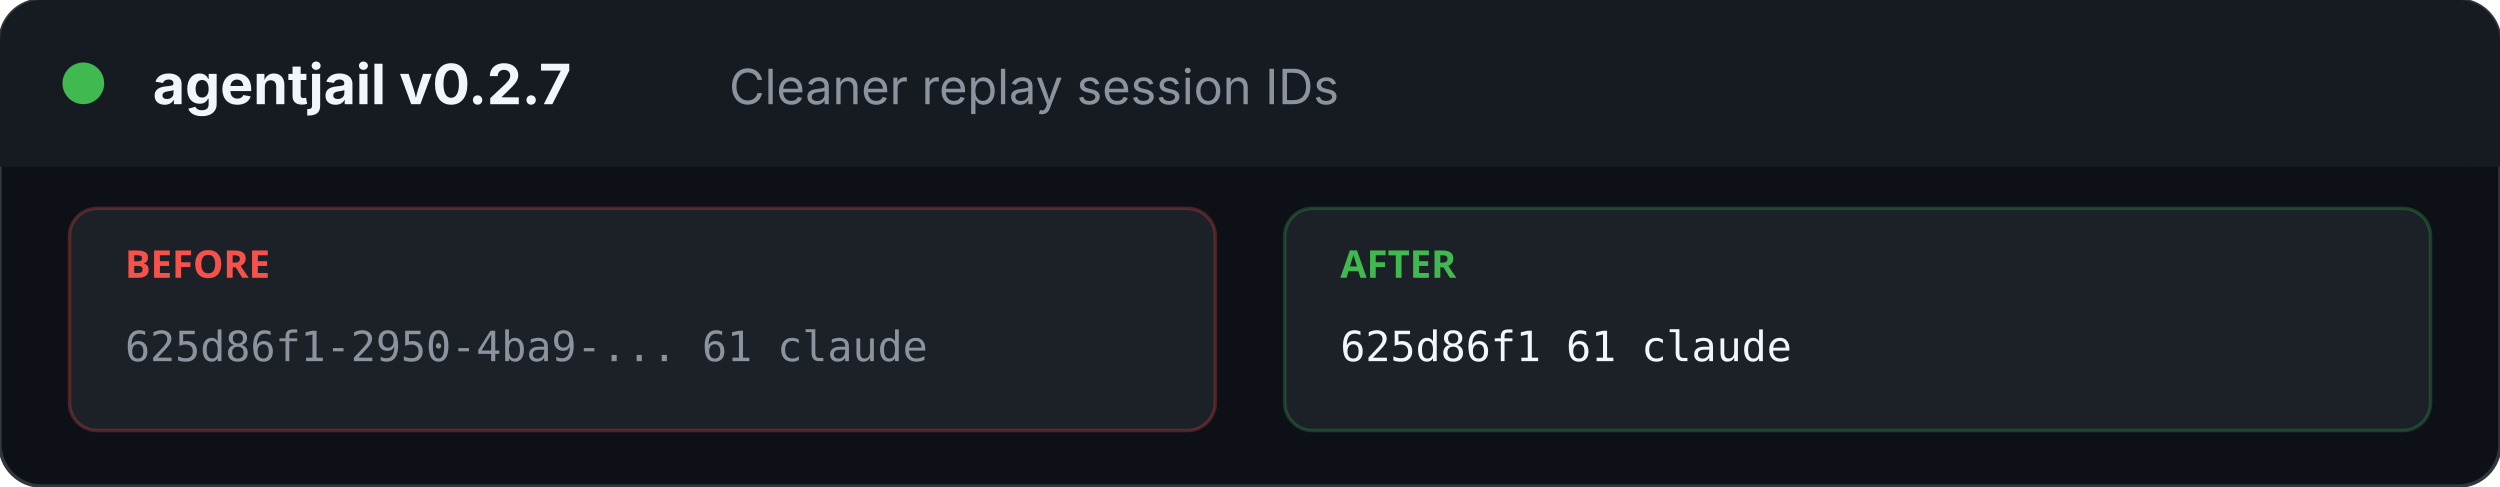
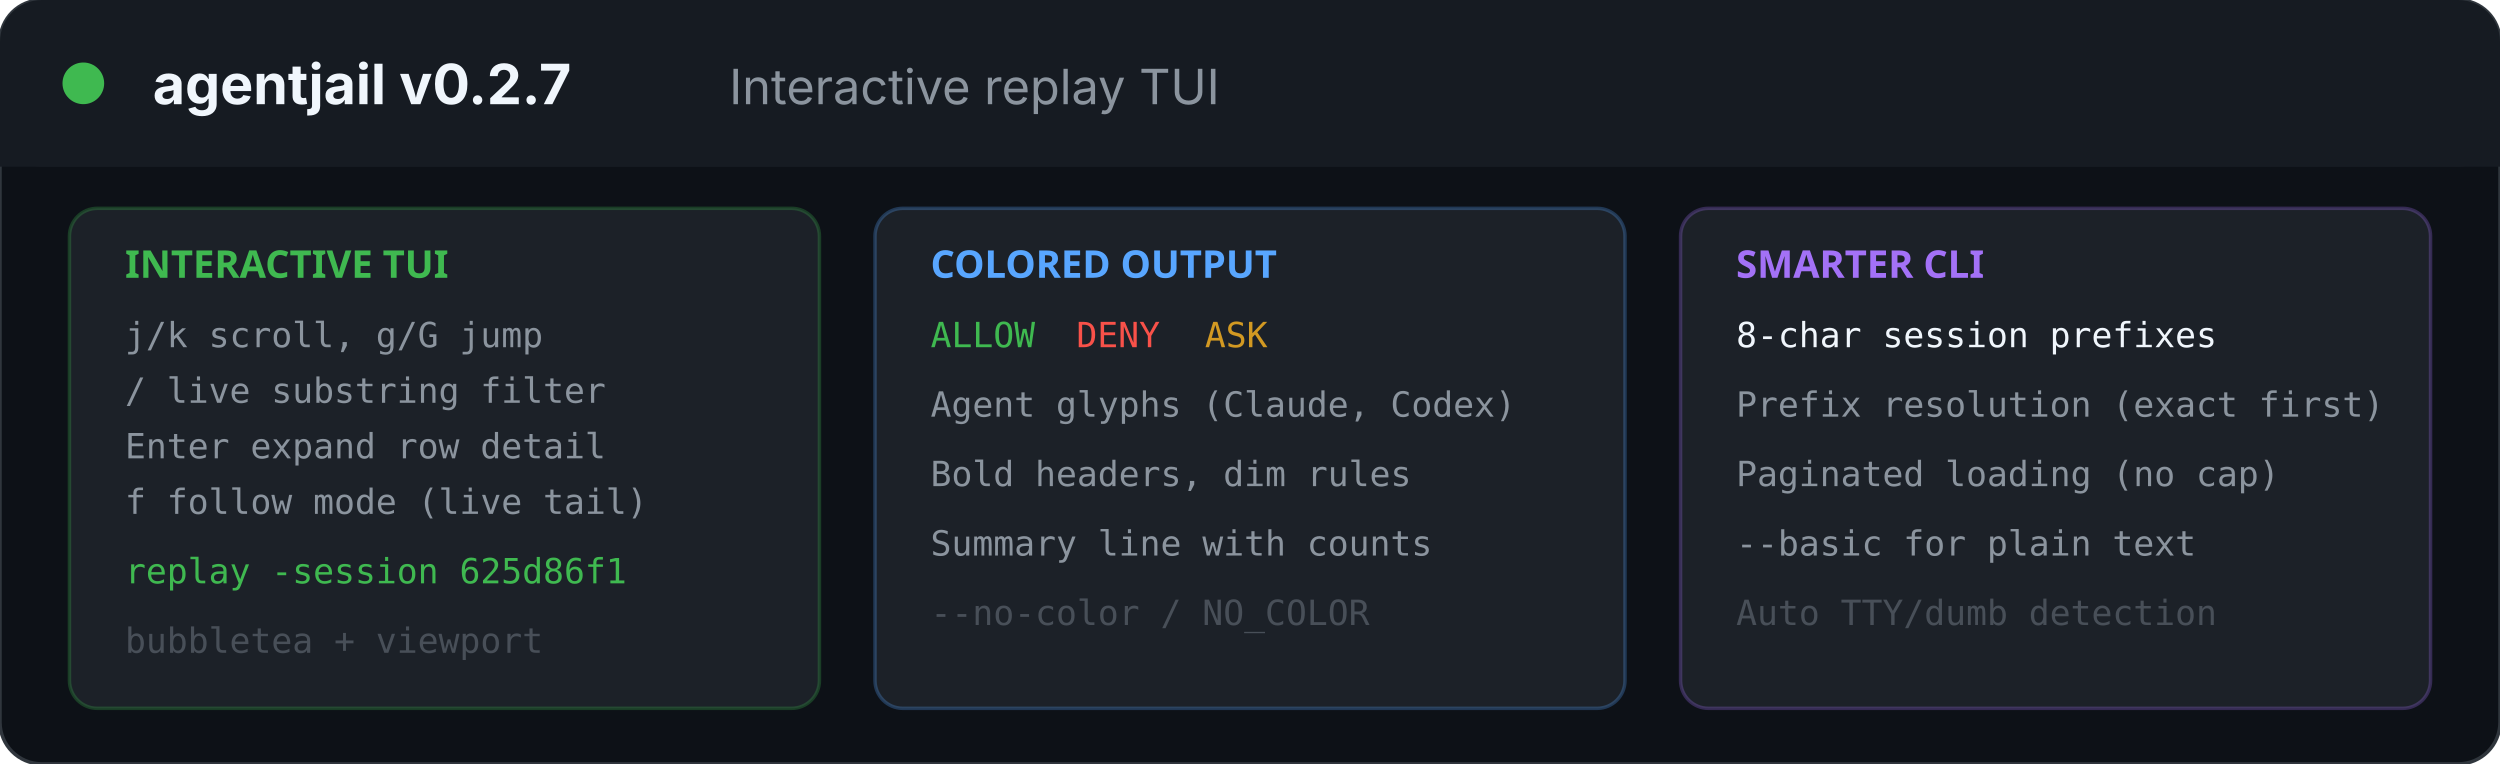
- <svg xmlns="http://www.w3.org/2000/svg" viewBox="0 0 720 140" fill="none">
-   <rect width="720" height="140" rx="12" fill="#0d1117" stroke="#30363d" stroke-width="1" />
+ <svg xmlns="http://www.w3.org/2000/svg" viewBox="0 0 720 220" fill="none">
+   <rect width="720" height="220" rx="12" fill="#0d1117" stroke="#30363d" stroke-width="1" />
  <rect x="0" y="0" width="720" height="48" rx="12" fill="#161b22" />
  <rect x="0" y="12" width="720" height="36" fill="#161b22" />
  <circle cx="24" cy="24" r="6" fill="#3fb950" />
  <text x="44" y="30" font-family="system-ui,-apple-system,sans-serif" font-size="16" font-weight="700" fill="#f0f6fc">agentjail v0.2.7</text>
-   <text x="210" y="30" font-family="system-ui,-apple-system,sans-serif" font-size="14" fill="#8b949e">Cleaner replay session IDs</text>
-   <rect x="20" y="60" width="330" height="64" rx="8" fill="#1c2128" stroke="#f8514944" stroke-width="1" />
-   <text x="36" y="80" font-family="system-ui,sans-serif" font-size="11" font-weight="600" fill="#f85149">BEFORE</text>
-   <text x="36" y="104" font-family="monospace" font-size="12" fill="#8b949e">625d86f1-2950-4ba9-...  61  claude</text>
-   <rect x="370" y="60" width="330" height="64" rx="8" fill="#1c2128" stroke="#3fb95044" stroke-width="1" />
-   <text x="386" y="80" font-family="system-ui,sans-serif" font-size="11" font-weight="600" fill="#3fb950">AFTER</text>
-   <text x="386" y="104" font-family="monospace" font-size="12" fill="#f0f6fc">625d86f1  61  claude</text>
+   <text x="210" y="30" font-family="system-ui,-apple-system,sans-serif" font-size="14" fill="#8b949e">Interactive replay TUI</text>
+   <rect x="20" y="60" width="216" height="144" rx="8" fill="#1c2128" stroke="#3fb95044" stroke-width="1" />
+   <text x="36" y="80" font-family="system-ui,sans-serif" font-size="11" font-weight="600" fill="#3fb950">INTERACTIVE TUI</text>
+   <text x="36" y="100" font-family="monospace" font-size="10" fill="#8b949e">j/k scroll, g/G jump</text>
+   <text x="36" y="116" font-family="monospace" font-size="10" fill="#8b949e">/ live substring filter</text>
+   <text x="36" y="132" font-family="monospace" font-size="10" fill="#8b949e">Enter expand row detail</text>
+   <text x="36" y="148" font-family="monospace" font-size="10" fill="#8b949e">f follow mode (live tail)</text>
+   <text x="36" y="168" font-family="monospace" font-size="10" fill="#3fb950">replay -session 625d86f1</text>
+   <text x="36" y="188" font-family="monospace" font-size="10" fill="#484f58">bubbletea + viewport</text>
+   <rect x="252" y="60" width="216" height="144" rx="8" fill="#1c2128" stroke="#58a6ff44" stroke-width="1" />
+   <text x="268" y="80" font-family="system-ui,sans-serif" font-size="11" font-weight="600" fill="#58a6ff">COLORED OUTPUT</text>
+   <text x="268" y="100" font-family="monospace" font-size="10" fill="#3fb950">ALLOW</text>
+   <text x="310" y="100" font-family="monospace" font-size="10" fill="#f85149">DENY</text>
+   <text x="347" y="100" font-family="monospace" font-size="10" fill="#d29922">ASK</text>
+   <text x="268" y="120" font-family="monospace" font-size="10" fill="#8b949e">Agent glyphs (Claude, Codex)</text>
+   <text x="268" y="140" font-family="monospace" font-size="10" fill="#8b949e">Bold headers, dim rules</text>
+   <text x="268" y="160" font-family="monospace" font-size="10" fill="#8b949e">Summary line with counts</text>
+   <text x="268" y="180" font-family="monospace" font-size="10" fill="#484f58">--no-color / NO_COLOR</text>
+   <rect x="484" y="60" width="216" height="144" rx="8" fill="#1c2128" stroke="#a371f744" stroke-width="1" />
+   <text x="500" y="80" font-family="system-ui,sans-serif" font-size="11" font-weight="600" fill="#a371f7">SMARTER CLI</text>
+   <text x="500" y="100" font-family="monospace" font-size="10" fill="#f0f6fc">8-char session prefixes</text>
+   <text x="500" y="120" font-family="monospace" font-size="10" fill="#8b949e">Prefix resolution (exact first)</text>
+   <text x="500" y="140" font-family="monospace" font-size="10" fill="#8b949e">Paginated loading (no cap)</text>
+   <text x="500" y="160" font-family="monospace" font-size="10" fill="#8b949e">--basic for plain text</text>
+   <text x="500" y="180" font-family="monospace" font-size="10" fill="#484f58">Auto TTY/dumb detection</text>
</svg>
